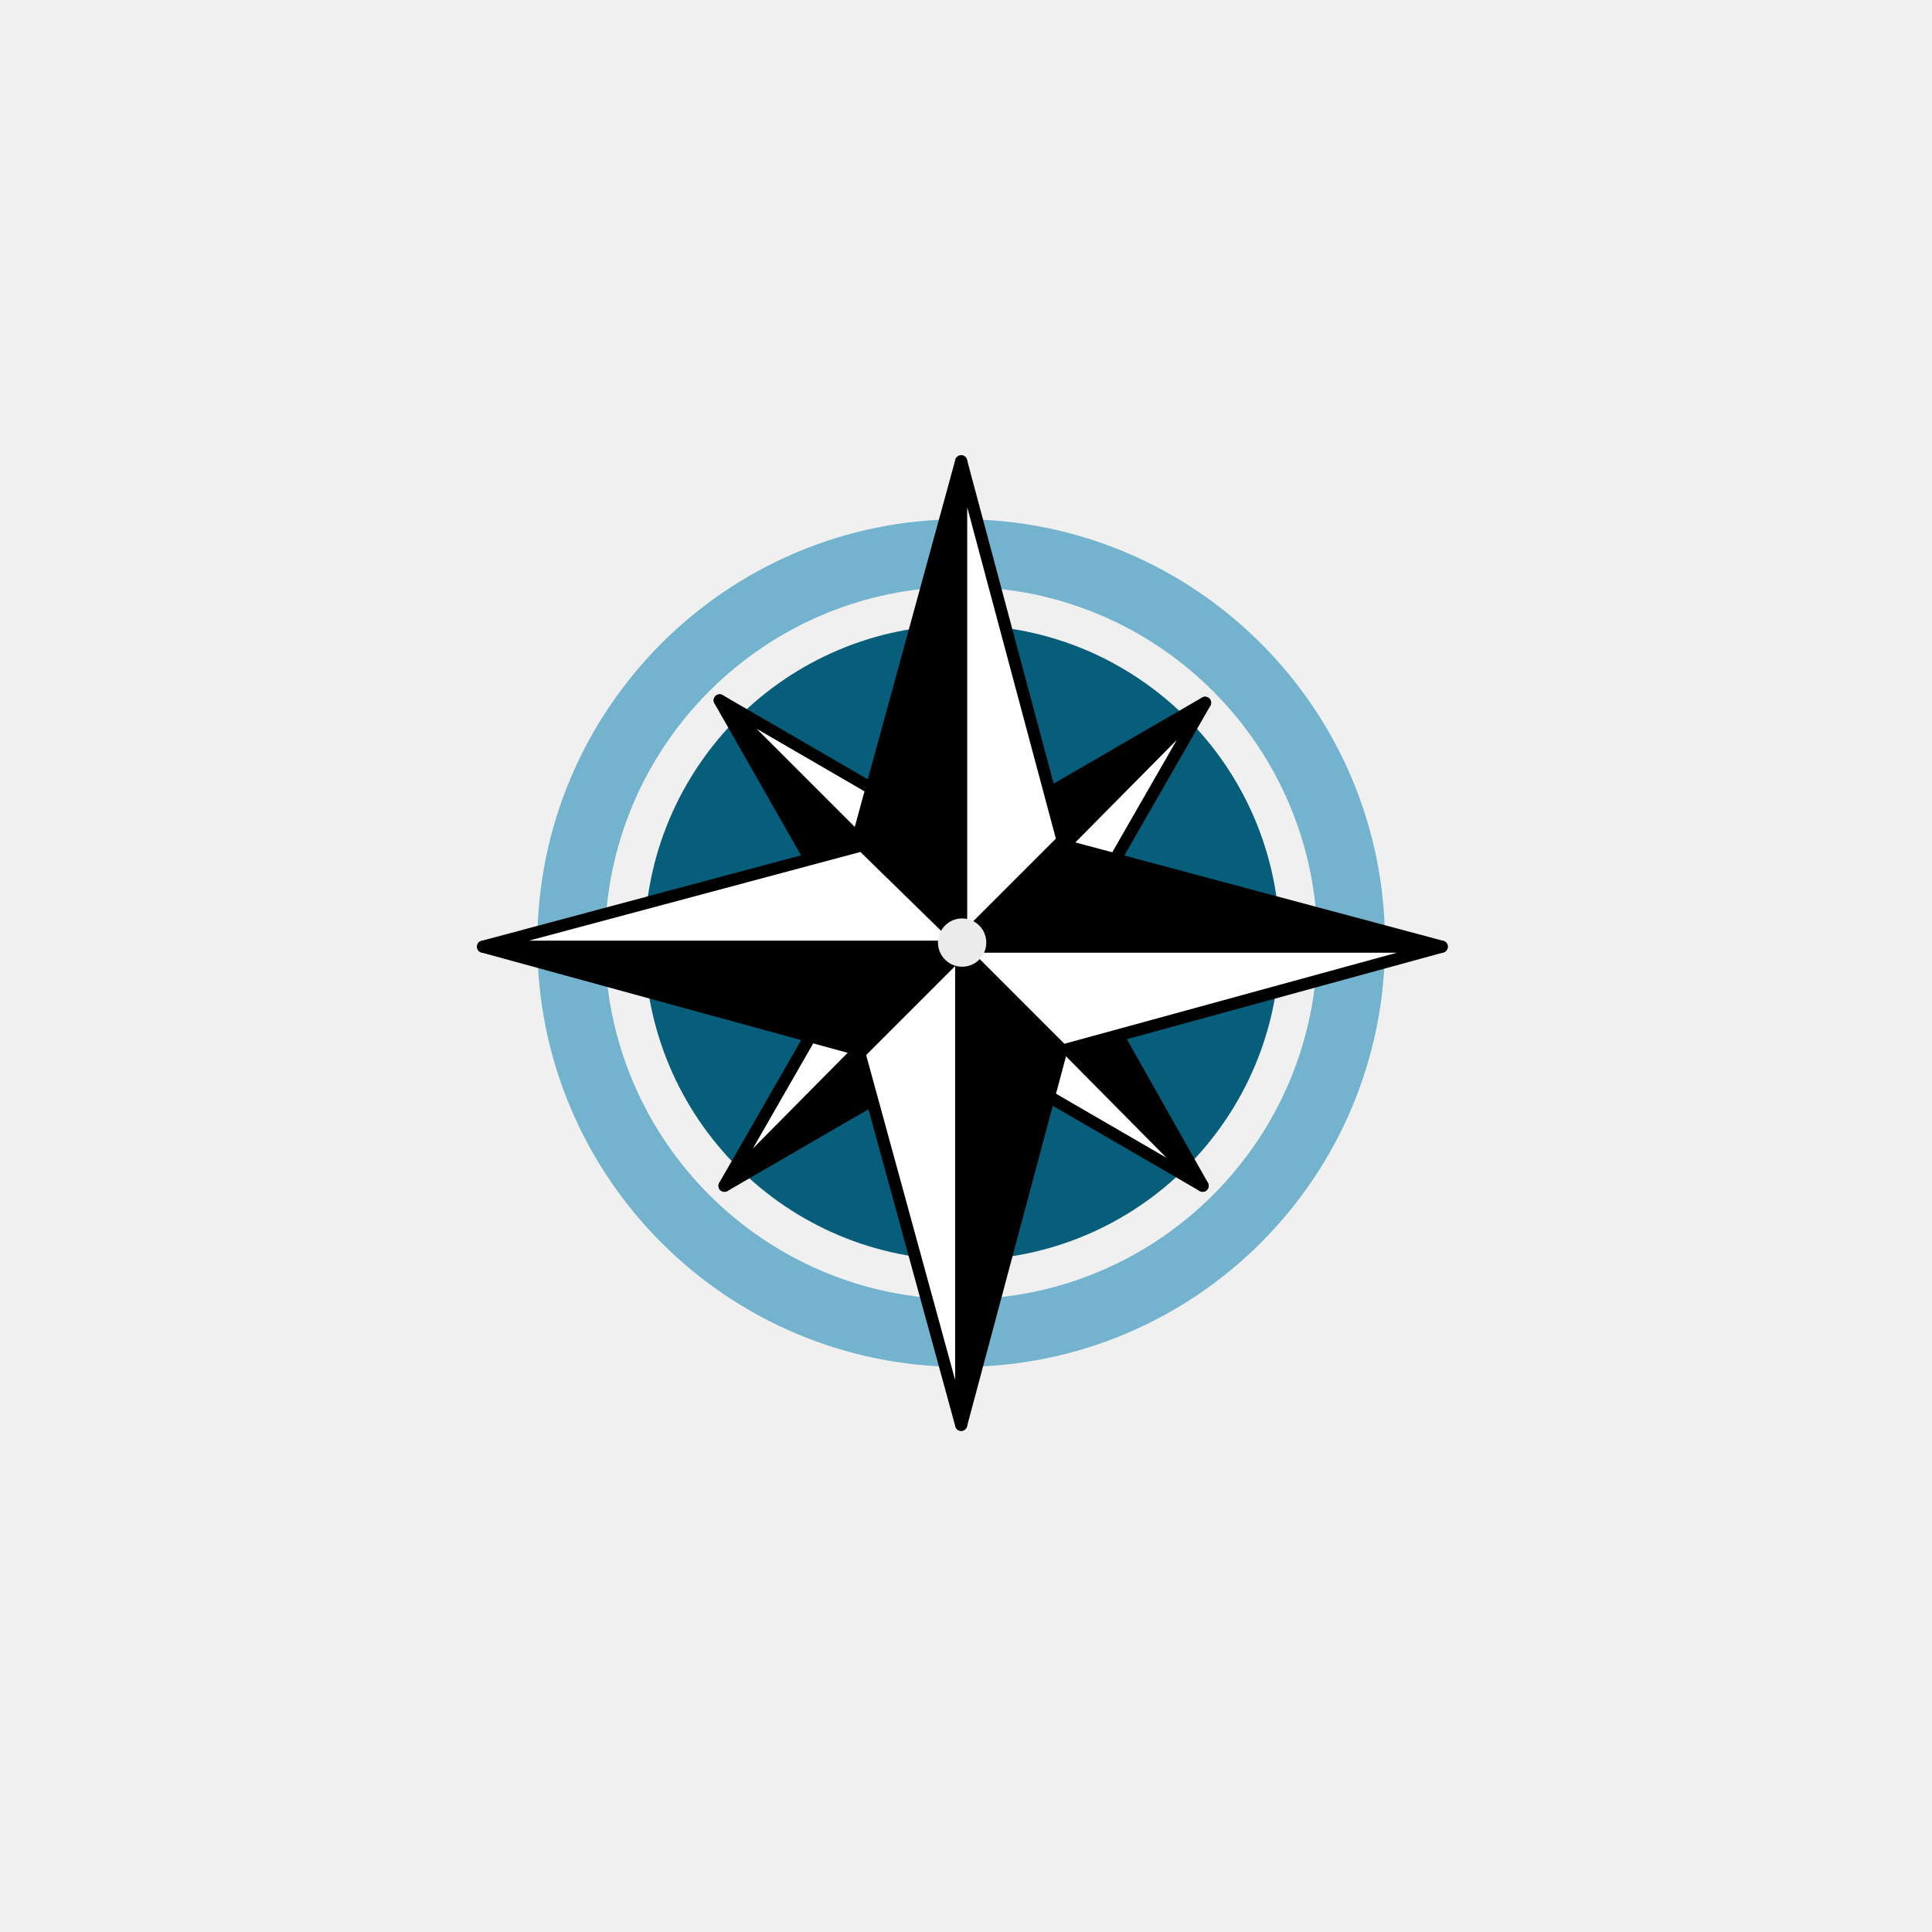
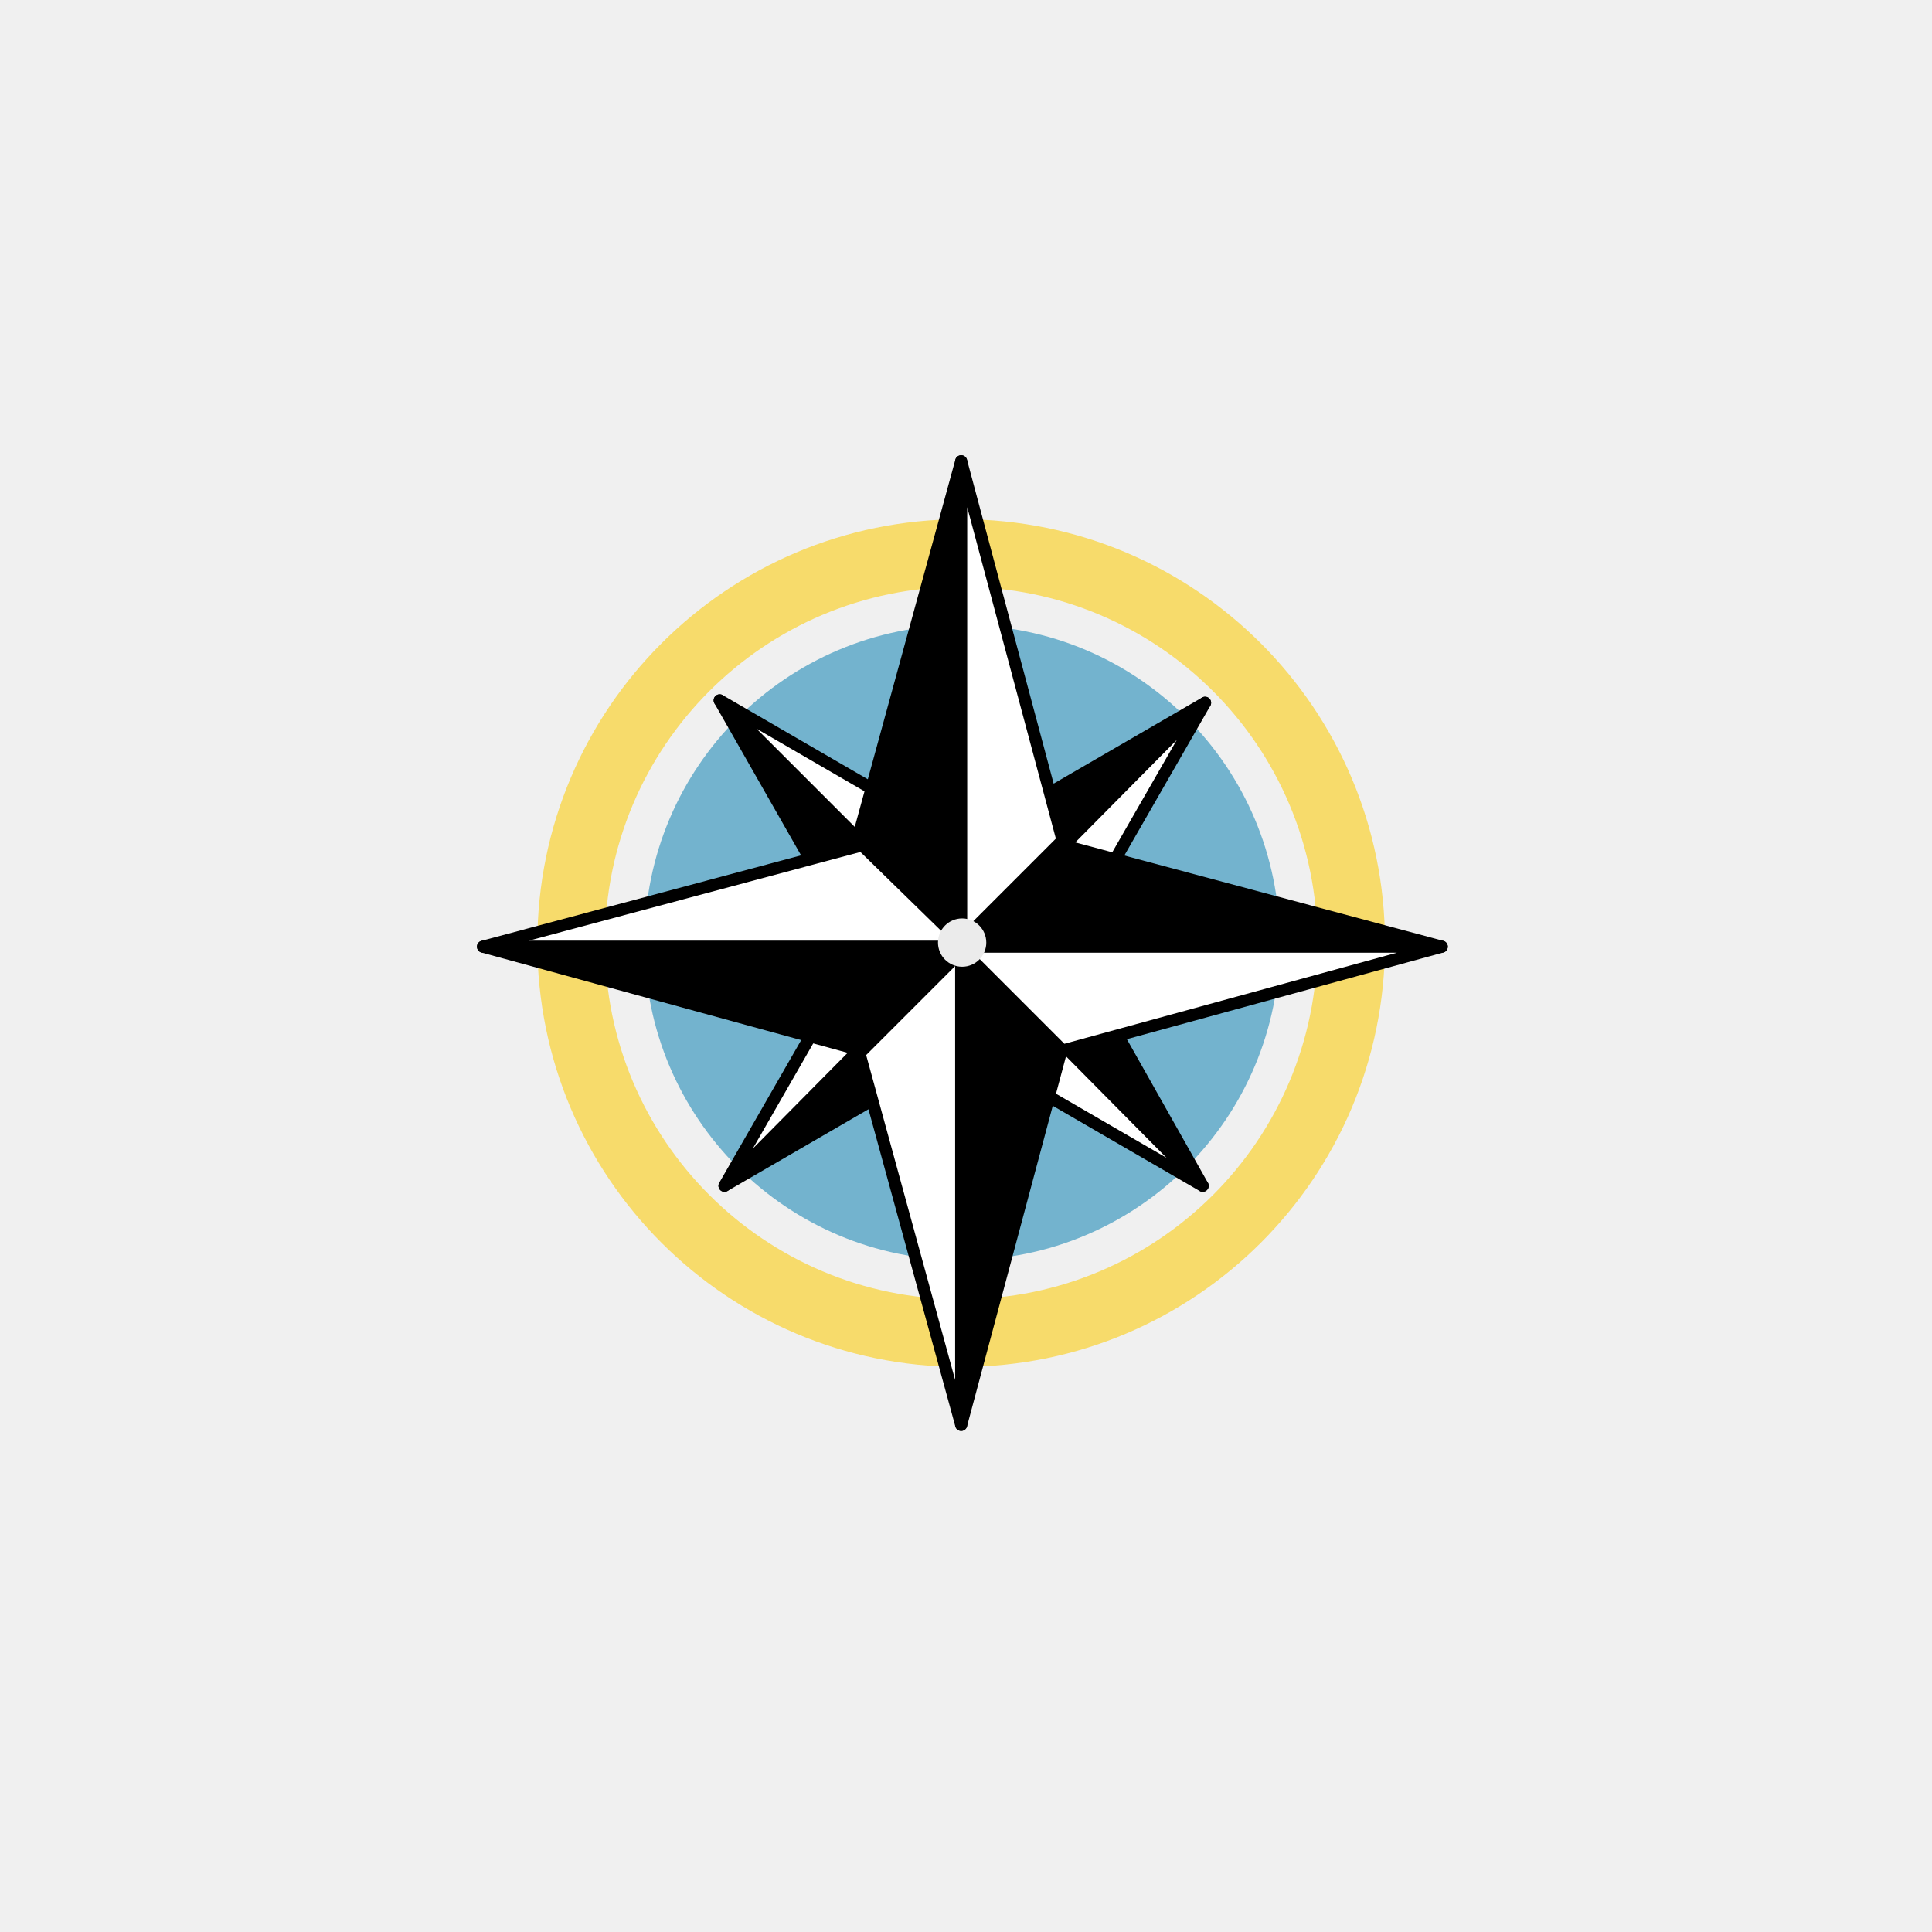
<svg xmlns="http://www.w3.org/2000/svg" xml:space="preserve" fill-rule="evenodd" stroke-linecap="round" stroke-linejoin="round" stroke-miterlimit="1.5" clip-rule="evenodd" viewBox="0 0 800 800">
-   <path fill="#73b3ce" d="M398 215a175 175 0 1 1 0 351 175 175 0 0 1 0-351Zm0 28a147 147 0 1 1 0 295 147 147 0 0 1 0-295Z" />
-   <circle cx="398.4" cy="390.3" r="131.5" fill="#065e7b" />
+   <path fill="#f7db6b" d="M398 215a175 175 0 1 1 0 351 175 175 0 0 1 0-351Zm0 28a147 147 0 1 1 0 295 147 147 0 0 1 0-295Z" />
+   <circle cx="398.4" cy="390.3" r="131.5" fill="#73b3ce" />
  <g stroke="#000" stroke-width="5">
    <path d="M398 390h43l57 101-100-101Z" />
    <path fill="#fff" d="m398 390 100 101-100-58v-43Z" />
    <path d="M398 390h-43l-57-100 100 100Z" />
    <path fill="#fff" d="M398 390 298 290l100 58v42Z" />
    <path d="M399 392v-43l100-58-100 101Z" />
    <path fill="#fff" d="m399 392 100-101-58 101h-42Z" />
    <path d="M400 390v43l-100 58 100-101Z" />
    <path fill="#fff" d="M400 390 300 491l58-101h42Z" />
  </g>
  <g stroke="#000" stroke-width="5">
    <path d="m398 390 42 43-42 157V390Z" />
    <path fill="#fff" d="M398 390v200l-43-157 43-43Z" />
    <path d="m398 390-43-42 43-157v199Z" />
    <path fill="#fff" d="M398 390V191l42 157-42 42Z" />
    <path d="m397 392 43-42 157 42H397Z" />
    <path fill="#fff" d="M397 392h200l-157 43-43-43Z" />
    <path d="m400 392-43 43-157-43h200Z" />
    <path fill="#fff" d="M400 392H200l157-42 43 42Z" />
  </g>
  <circle cx="398.4" cy="390.3" r="10" fill="#ebebeb" />
</svg>
